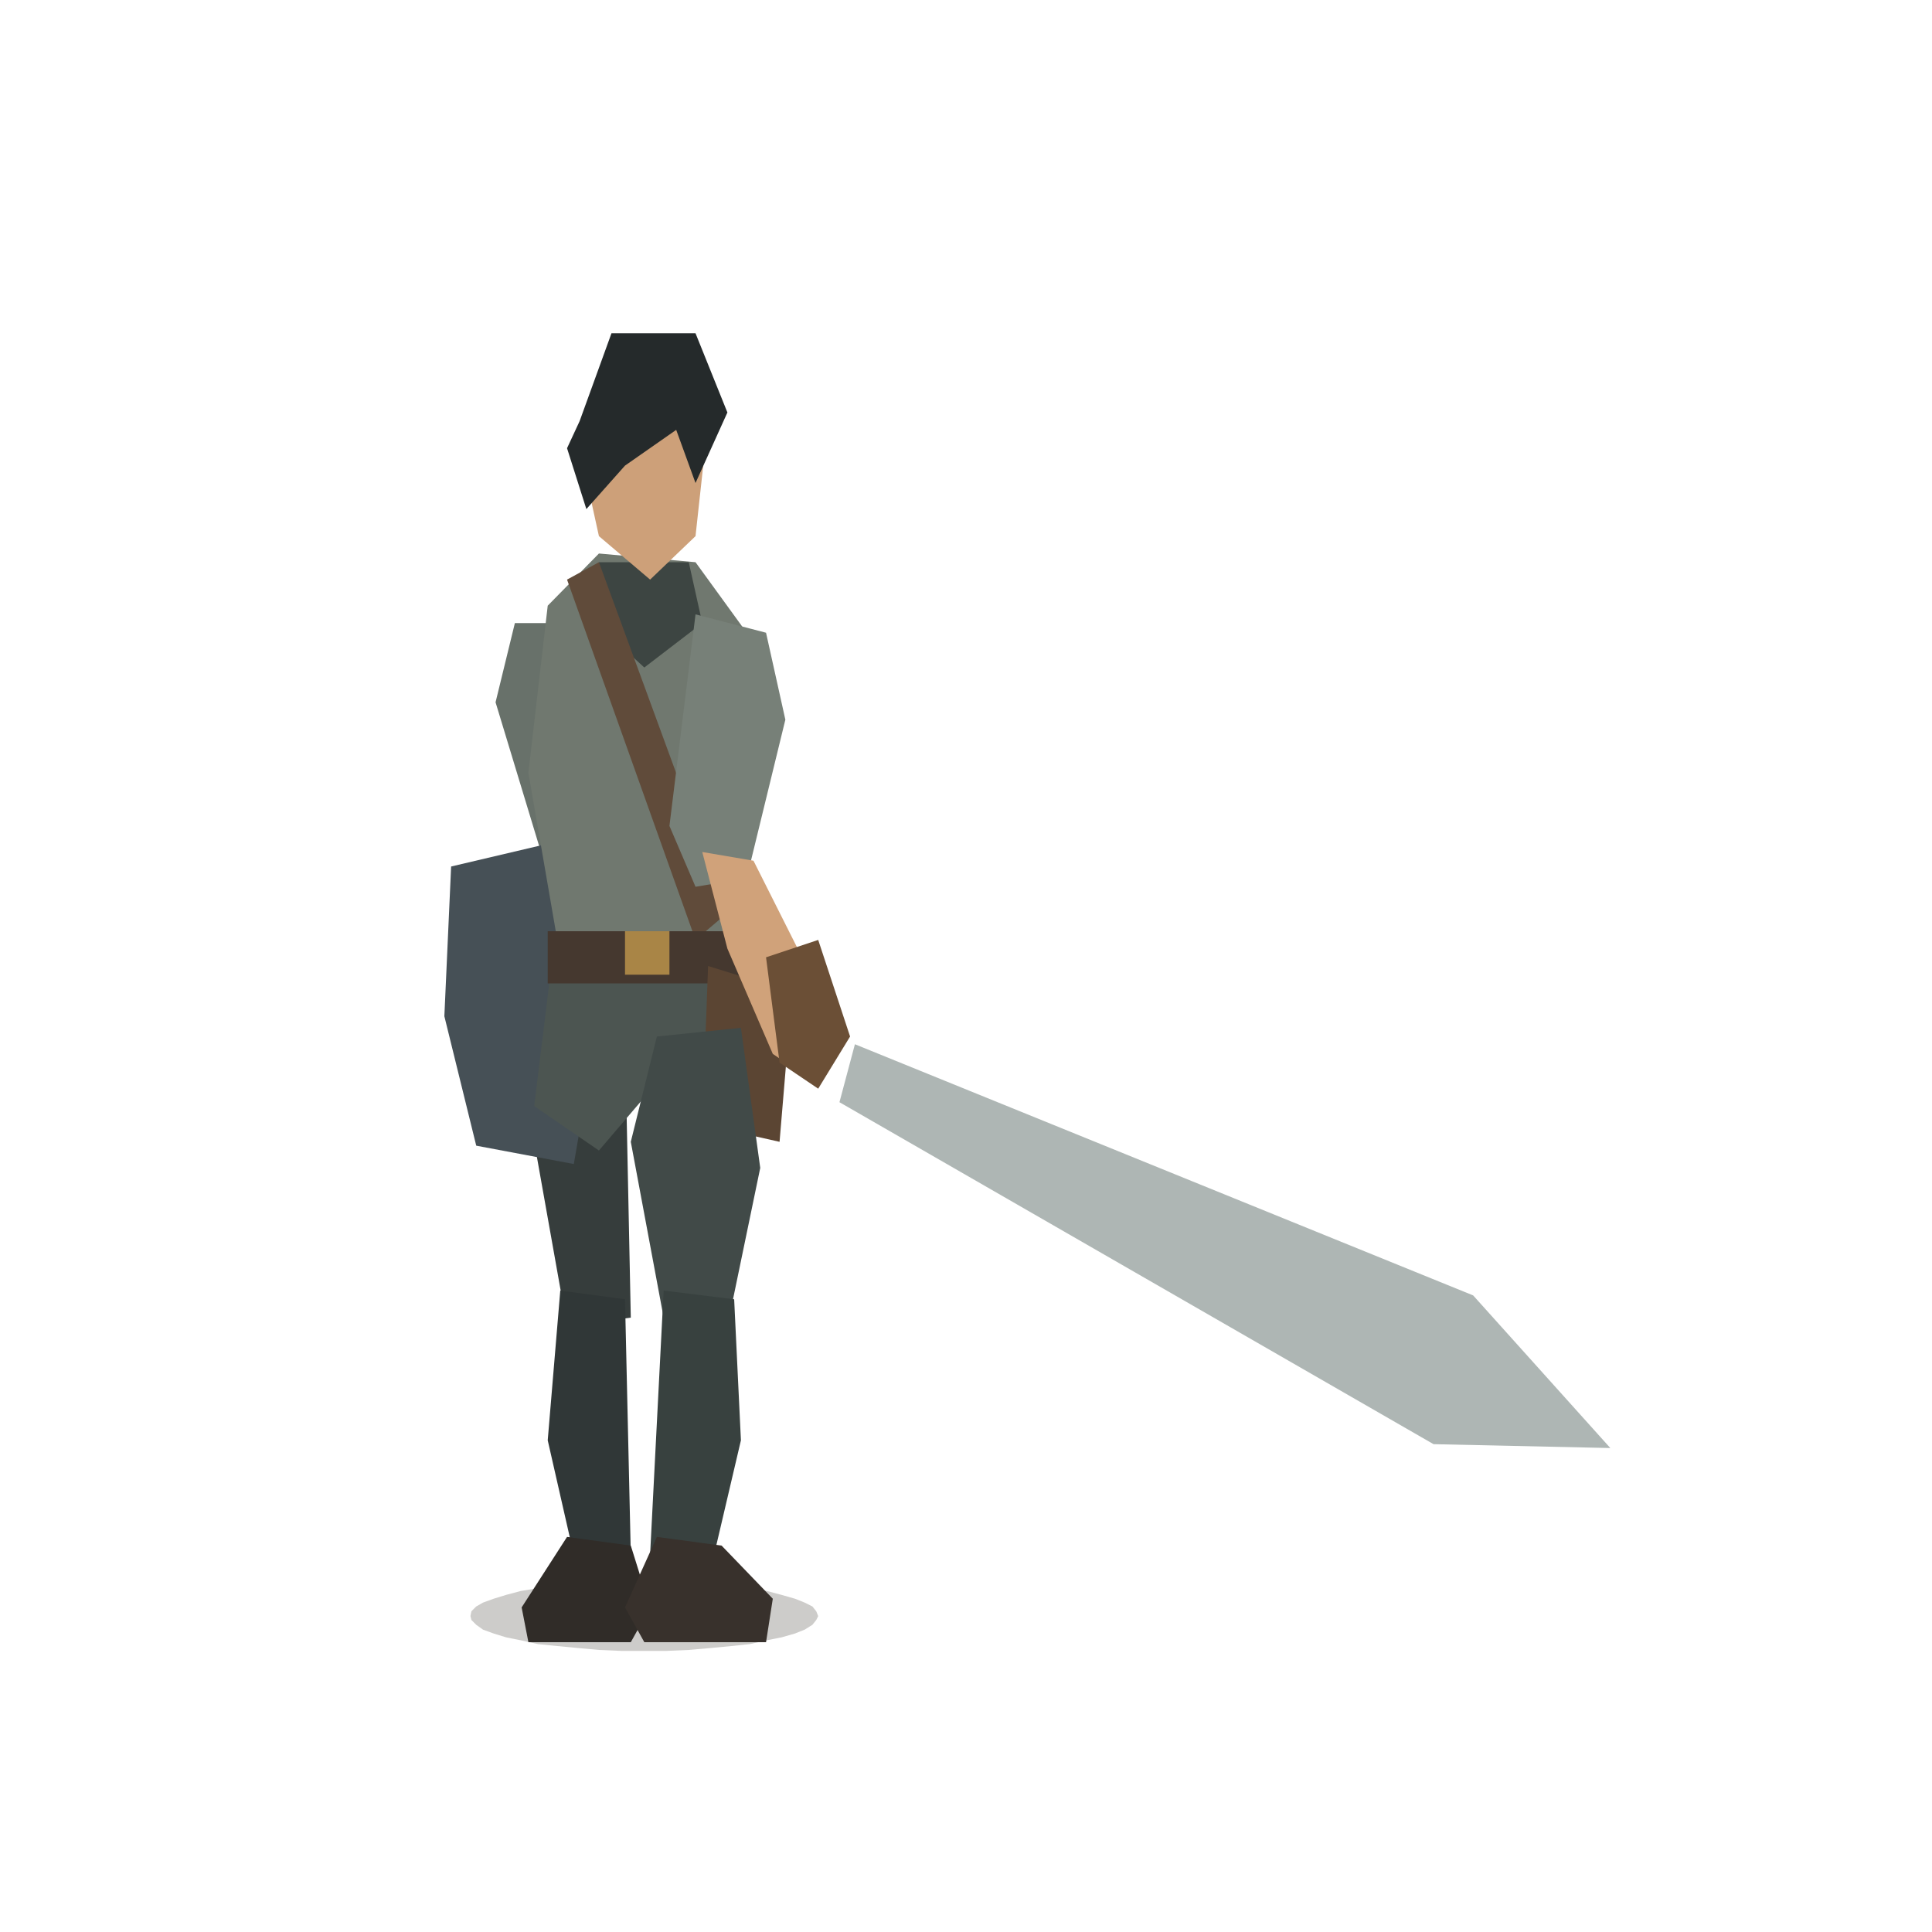
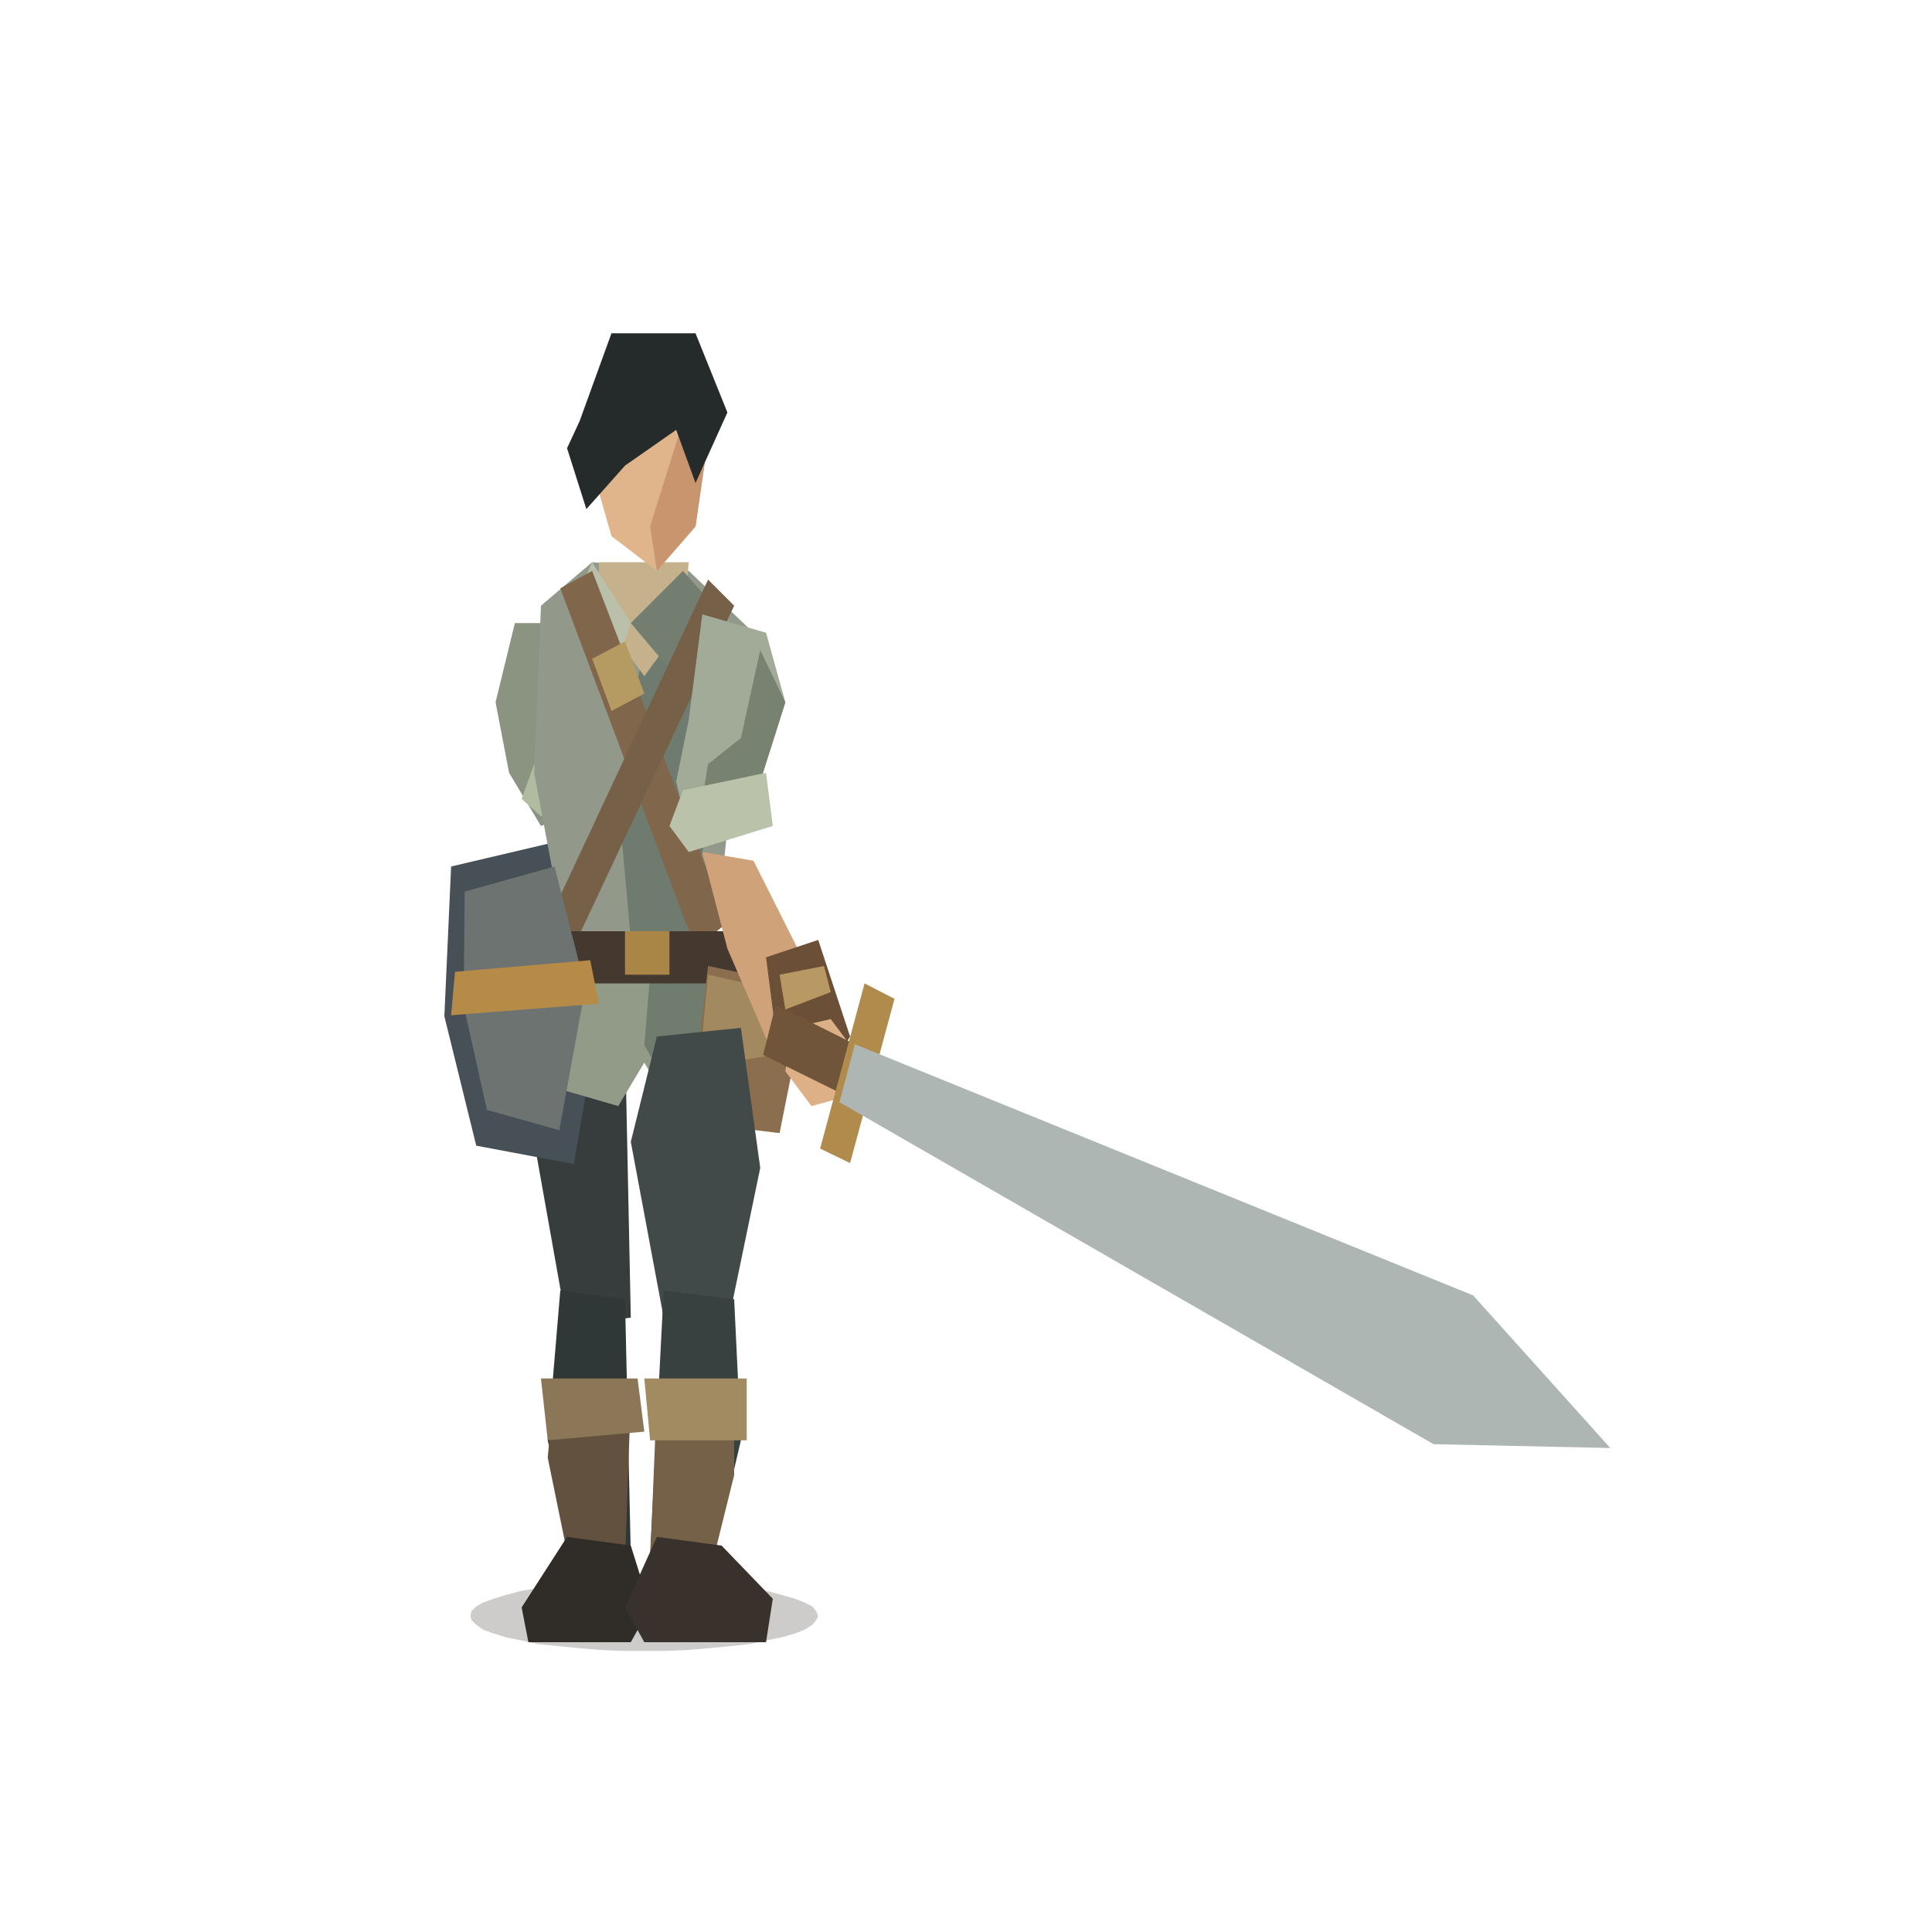
<svg xmlns="http://www.w3.org/2000/svg" viewBox="-1 -1 2 2" id="scrapyard-apprentice">
  <polygon id="apprentice-ground-shadow-shape" points="-0.153,0.673 -0.155,0.677 -0.159,0.682 -0.167,0.687 -0.177,0.691 -0.191,0.695 -0.206,0.698 -0.224,0.702 -0.243,0.704 -0.264,0.706 -0.287,0.708 -0.31,0.709 -0.333,0.709 -0.357,0.709 -0.38,0.708 -0.402,0.706 -0.423,0.704 -0.443,0.702 -0.461,0.698 -0.476,0.695 -0.489,0.691 -0.5,0.687 -0.507,0.682 -0.512,0.677 -0.513,0.673 -0.512,0.668 -0.507,0.663 -0.5,0.659 -0.489,0.655 -0.476,0.651 -0.461,0.647 -0.443,0.644 -0.423,0.641 -0.402,0.639 -0.38,0.638 -0.357,0.637 -0.333,0.636 -0.31,0.637 -0.287,0.638 -0.264,0.639 -0.243,0.641 -0.224,0.644 -0.206,0.647 -0.191,0.651 -0.177,0.655 -0.167,0.659 -0.159,0.663 -0.155,0.668" fill="#4d4941" opacity="0.28" />
  <polygon id="apprentice-far-thigh-shape" points="-0.433,0.064 -0.353,0.073 -0.347,0.364 -0.413,0.373 -0.447,0.182" fill="#363d3c" opacity="1" />
  <polygon id="apprentice-far-calf-shape" points="-0.42,0.336 -0.353,0.345 -0.347,0.609 -0.4,0.636 -0.433,0.491" fill="#303737" opacity="1" />
+   <polygon id="apprentice-far-boot-shaft-shape" points="-0.427,0.445 -0.347,0.445 -0.353,0.618 -0.407,0.636 -0.433,0.509" fill="#62513e" opacity="1" />
+   <polygon id="apprentice-far-boot-cuff-shape" points="-0.44,0.427 -0.34,0.427 -0.333,0.482 -0.433,0.491" fill="#8b7757" opacity="1" />
  <polygon id="apprentice-far-boot-shape" points="-0.413,0.591 -0.347,0.6 -0.327,0.664 -0.347,0.7 -0.453,0.7 -0.46,0.664" fill="#302c28" opacity="1" />
-   <polygon id="apprentice-far-upper-arm-shape" points="-0.467,-0.355 -0.4,-0.355 -0.353,-0.136 -0.387,-0.082 -0.44,-0.118 -0.487,-0.273" fill="#68716a" opacity="1" />
+   <polygon id="apprentice-far-upper-arm-shape" points="-0.467,-0.355 -0.4,-0.355 -0.367,-0.255 -0.367,-0.173 -0.44,-0.145 -0.473,-0.2 -0.487,-0.273" fill="#8a9481" opacity="1" />
+   <polygon id="apprentice-far-sleeve-cuff-shape" points="-0.447,-0.209 -0.36,-0.236 -0.347,-0.182 -0.44,-0.155 -0.46,-0.173" fill="#b1bba0" opacity="1" />
  <polygon id="apprentice-far-forearm-shape" points="-0.4,-0.136 -0.347,-0.145 -0.427,0.064 -0.467,0.073 -0.473,0.018" fill="#c89c76" opacity="1" />
  <polygon id="apprentice-far-bracer-shape" points="-0.467,-0.027 -0.407,-0.018 -0.427,0.073 -0.48,0.073 -0.493,0.027" fill="#654b35" opacity="1" />
  <polygon id="apprentice-shield-contour" points="-0.533,-0.103 -0.414,-0.131 -0.374,0.02 -0.406,0.205 -0.507,0.186 -0.54,0.052" fill="#465056" opacity="1" />
-   <polygon id="apprentice-workshorts-shape" points="-0.427,-0.018 -0.233,-0.018 -0.22,0.145 -0.287,0.191 -0.333,0.136 -0.38,0.191 -0.447,0.145" fill="#4c5551" opacity="1" />
-   <polygon id="apprentice-shirt-shape" points="-0.433,-0.373 -0.38,-0.427 -0.28,-0.418 -0.227,-0.345 -0.247,-0.009 -0.42,-0.009 -0.453,-0.2" fill="#70786f" opacity="1" />
-   <polygon id="apprentice-neck-cloth-shape" points="-0.38,-0.418 -0.287,-0.418 -0.273,-0.355 -0.333,-0.309 -0.393,-0.364" fill="#3d4542" opacity="1" />
-   <polygon id="apprentice-face-shape" points="-0.38,-0.591 -0.307,-0.627 -0.267,-0.564 -0.28,-0.445 -0.327,-0.4 -0.38,-0.445 -0.4,-0.536" fill="#cda079" opacity="1" />
+   <polygon id="apprentice-workshorts-shape" points="-0.42,-0.018 -0.247,-0.018 -0.213,0.127 -0.307,0.145 -0.333,0.1 -0.36,0.145 -0.453,0.118" fill="#929b88" opacity="1" />
+   <polygon id="apprentice-tunic-hem-inset" points="-0.327,0.009 -0.26,0.018 -0.233,0.109 -0.307,0.127 -0.333,0.082" fill="#6f7c6e" opacity="1" />
+   <polygon id="apprentice-shirt-shape" points="-0.44,-0.373 -0.387,-0.418 -0.287,-0.409 -0.22,-0.345 -0.24,-0.209 -0.26,-0.018 -0.413,-0.018 -0.447,-0.2" fill="#93998a" opacity="1" />
+   <polygon id="apprentice-shirt-inset" points="-0.327,-0.373 -0.253,-0.345 -0.267,-0.155 -0.287,-0.027 -0.347,-0.027 -0.36,-0.173" fill="#707b70" opacity="1" />
+   <polygon id="apprentice-neck-cloth-shape" points="-0.38,-0.418 -0.287,-0.418 -0.293,-0.355 -0.333,-0.3 -0.38,-0.364" fill="#c5b28c" opacity="1" />
+   <polygon id="apprentice-left-collar-inset" points="-0.387,-0.418 -0.347,-0.355 -0.367,-0.291 -0.407,-0.373" fill="#bac0aa" opacity="1" />
+   <polygon id="apprentice-right-collar-inset" points="-0.293,-0.409 -0.253,-0.364 -0.293,-0.291 -0.347,-0.355" fill="#747e70" opacity="1" />
+   <polygon id="apprentice-face-shape" points="-0.38,-0.591 -0.307,-0.609 -0.267,-0.545 -0.28,-0.455 -0.32,-0.409 -0.367,-0.445 -0.393,-0.536" fill="#e0b58c" opacity="1" />
+   <polygon id="apprentice-face-inset" points="-0.293,-0.564 -0.267,-0.545 -0.28,-0.455 -0.32,-0.409 -0.327,-0.455" fill="#c9956f" opacity="1" />
  <polygon id="apprentice-hair-shape" points="-0.4,-0.564 -0.367,-0.655 -0.28,-0.655 -0.247,-0.573 -0.28,-0.5 -0.3,-0.555 -0.353,-0.518 -0.393,-0.473 -0.413,-0.536" fill="#252a2b" opacity="1" />
-   <polygon id="apprentice-cross-strap-shape" points="-0.413,-0.4 -0.38,-0.418 -0.247,-0.055 -0.28,-0.027" fill="#604b3a" opacity="1" />
+   <polygon id="apprentice-cross-strap-shape" points="-0.42,-0.391 -0.387,-0.409 -0.247,-0.045 -0.28,-0.018" fill="#80674c" opacity="1" />
+   <polygon id="apprentice-return-strap-shape" points="-0.267,-0.4 -0.24,-0.373 -0.407,-0.018 -0.433,-0.045" fill="#766047" opacity="1" />
+   <polygon id="apprentice-strap-buckle-mid-inset" points="-0.387,-0.318 -0.353,-0.336 -0.333,-0.282 -0.367,-0.264" fill="#b59a62" opacity="1" />
  <polygon id="apprentice-belt-shape" points="-0.433,-0.036 -0.24,-0.036 -0.233,0.018 -0.433,0.018" fill="#45382f" opacity="1" />
  <polygon id="apprentice-belt-buckle-mid-shape" points="-0.353,-0.036 -0.307,-0.036 -0.307,0.009 -0.353,0.009" fill="#a98546" opacity="1" />
-   <polygon id="apprentice-satchel-shape" points="-0.267,0 -0.18,0.027 -0.193,0.182 -0.273,0.164" fill="#5b4533" opacity="1" />
+   <polygon id="apprentice-satchel-shape" points="-0.267,0 -0.18,0.018 -0.173,0.073 -0.193,0.173 -0.267,0.164 -0.28,0.109" fill="#8b6e4e" opacity="1" />
+   <polygon id="apprentice-satchel-flap-inset" points="-0.267,0.009 -0.187,0.027 -0.193,0.091 -0.247,0.1 -0.273,0.073" fill="#a38960" opacity="1" />
  <polygon id="apprentice-near-thigh-shape" points="-0.32,0.073 -0.233,0.064 -0.213,0.209 -0.247,0.373 -0.313,0.364 -0.347,0.182" fill="#414a48" opacity="1" />
  <polygon id="apprentice-near-calf-shape" points="-0.313,0.336 -0.24,0.345 -0.233,0.491 -0.267,0.636 -0.327,0.609" fill="#38413f" opacity="1" />
+   <polygon id="apprentice-near-boot-shaft-shape" points="-0.32,0.445 -0.24,0.445 -0.24,0.527 -0.267,0.636 -0.327,0.618" fill="#756148" opacity="1" />
+   <polygon id="apprentice-near-boot-cuff-shape" points="-0.333,0.427 -0.227,0.427 -0.227,0.491 -0.327,0.491" fill="#a38b61" opacity="1" />
  <polygon id="apprentice-near-boot-shape" points="-0.32,0.591 -0.253,0.6 -0.2,0.655 -0.207,0.7 -0.333,0.7 -0.353,0.664" fill="#38312c" opacity="1" />
-   <polygon id="apprentice-near-upper-arm-shape" points="-0.28,-0.364 -0.207,-0.345 -0.187,-0.255 -0.227,-0.091 -0.28,-0.082 -0.307,-0.145" fill="#778078" opacity="1" />
+   <polygon id="apprentice-near-upper-arm-shape" points="-0.273,-0.364 -0.207,-0.345 -0.187,-0.273 -0.213,-0.191 -0.207,-0.155 -0.287,-0.136 -0.3,-0.191 -0.287,-0.255" fill="#a2aa98" opacity="1" />
+   <polygon id="apprentice-near-sleeve-fold-inset" points="-0.213,-0.327 -0.187,-0.273 -0.213,-0.191 -0.273,-0.173 -0.267,-0.209 -0.233,-0.236" fill="#778271" opacity="1" />
+   <polygon id="apprentice-near-sleeve-cuff-shape" points="-0.293,-0.182 -0.207,-0.2 -0.2,-0.145 -0.287,-0.118 -0.307,-0.145" fill="#bbc2aa" opacity="1" />
  <polygon id="apprentice-near-forearm-shape" points="-0.273,-0.118 -0.22,-0.109 -0.133,0.064 -0.16,0.118 -0.2,0.091 -0.247,-0.018" fill="#d0a27a" opacity="1" />
  <polygon id="apprentice-near-bracer-shape" points="-0.207,-0.009 -0.153,-0.027 -0.12,0.073 -0.153,0.127 -0.193,0.1" fill="#6b4f36" opacity="1" />
+   <polygon id="apprentice-near-bracer-band-inset" points="-0.193,0.009 -0.147,0 -0.14,0.027 -0.187,0.045" fill="#b99963" opacity="1" />
+   <polygon id="apprentice-near-hand-shape" points="-0.18,0.064 -0.14,0.055 -0.113,0.091 -0.127,0.136 -0.16,0.145 -0.187,0.109" fill="#ddb087" opacity="1" />
+   <polygon id="apprentice-knuckles-inset" points="-0.153,0.073 -0.127,0.091 -0.133,0.118 -0.153,0.109" fill="#bb8a65" opacity="1" />
+   <polygon id="apprentice-shield-panel-inset" points="-0.519,-0.077 -0.426,-0.103 -0.394,0.022 -0.421,0.17 -0.496,0.149 -0.52,0.041" fill="#6c7370" opacity="1" />
+   <polygon id="apprentice-shield-band-inset" points="-0.529,0.006 -0.389,-0.006 -0.38,0.039 -0.533,0.051" fill="#b68a47" opacity="1" />
+   <polygon id="apprentice-grip-shape" points="-0.197,0.04 -0.109,0.084 -0.123,0.135 -0.21,0.092" fill="#71553b" opacity="1" />
+   <polygon id="apprentice-sword-guard-shape" points="-0.105,0.018 -0.074,0.034 -0.12,0.204 -0.151,0.189" fill="#b08b4c" opacity="1" />
  <polygon id="apprentice-field-cutter-contour" points="-0.115,0.081 0.525,0.341 0.667,0.499 0.484,0.495 -0.131,0.141" fill="#aeb6b4" opacity="1" />
</svg>
